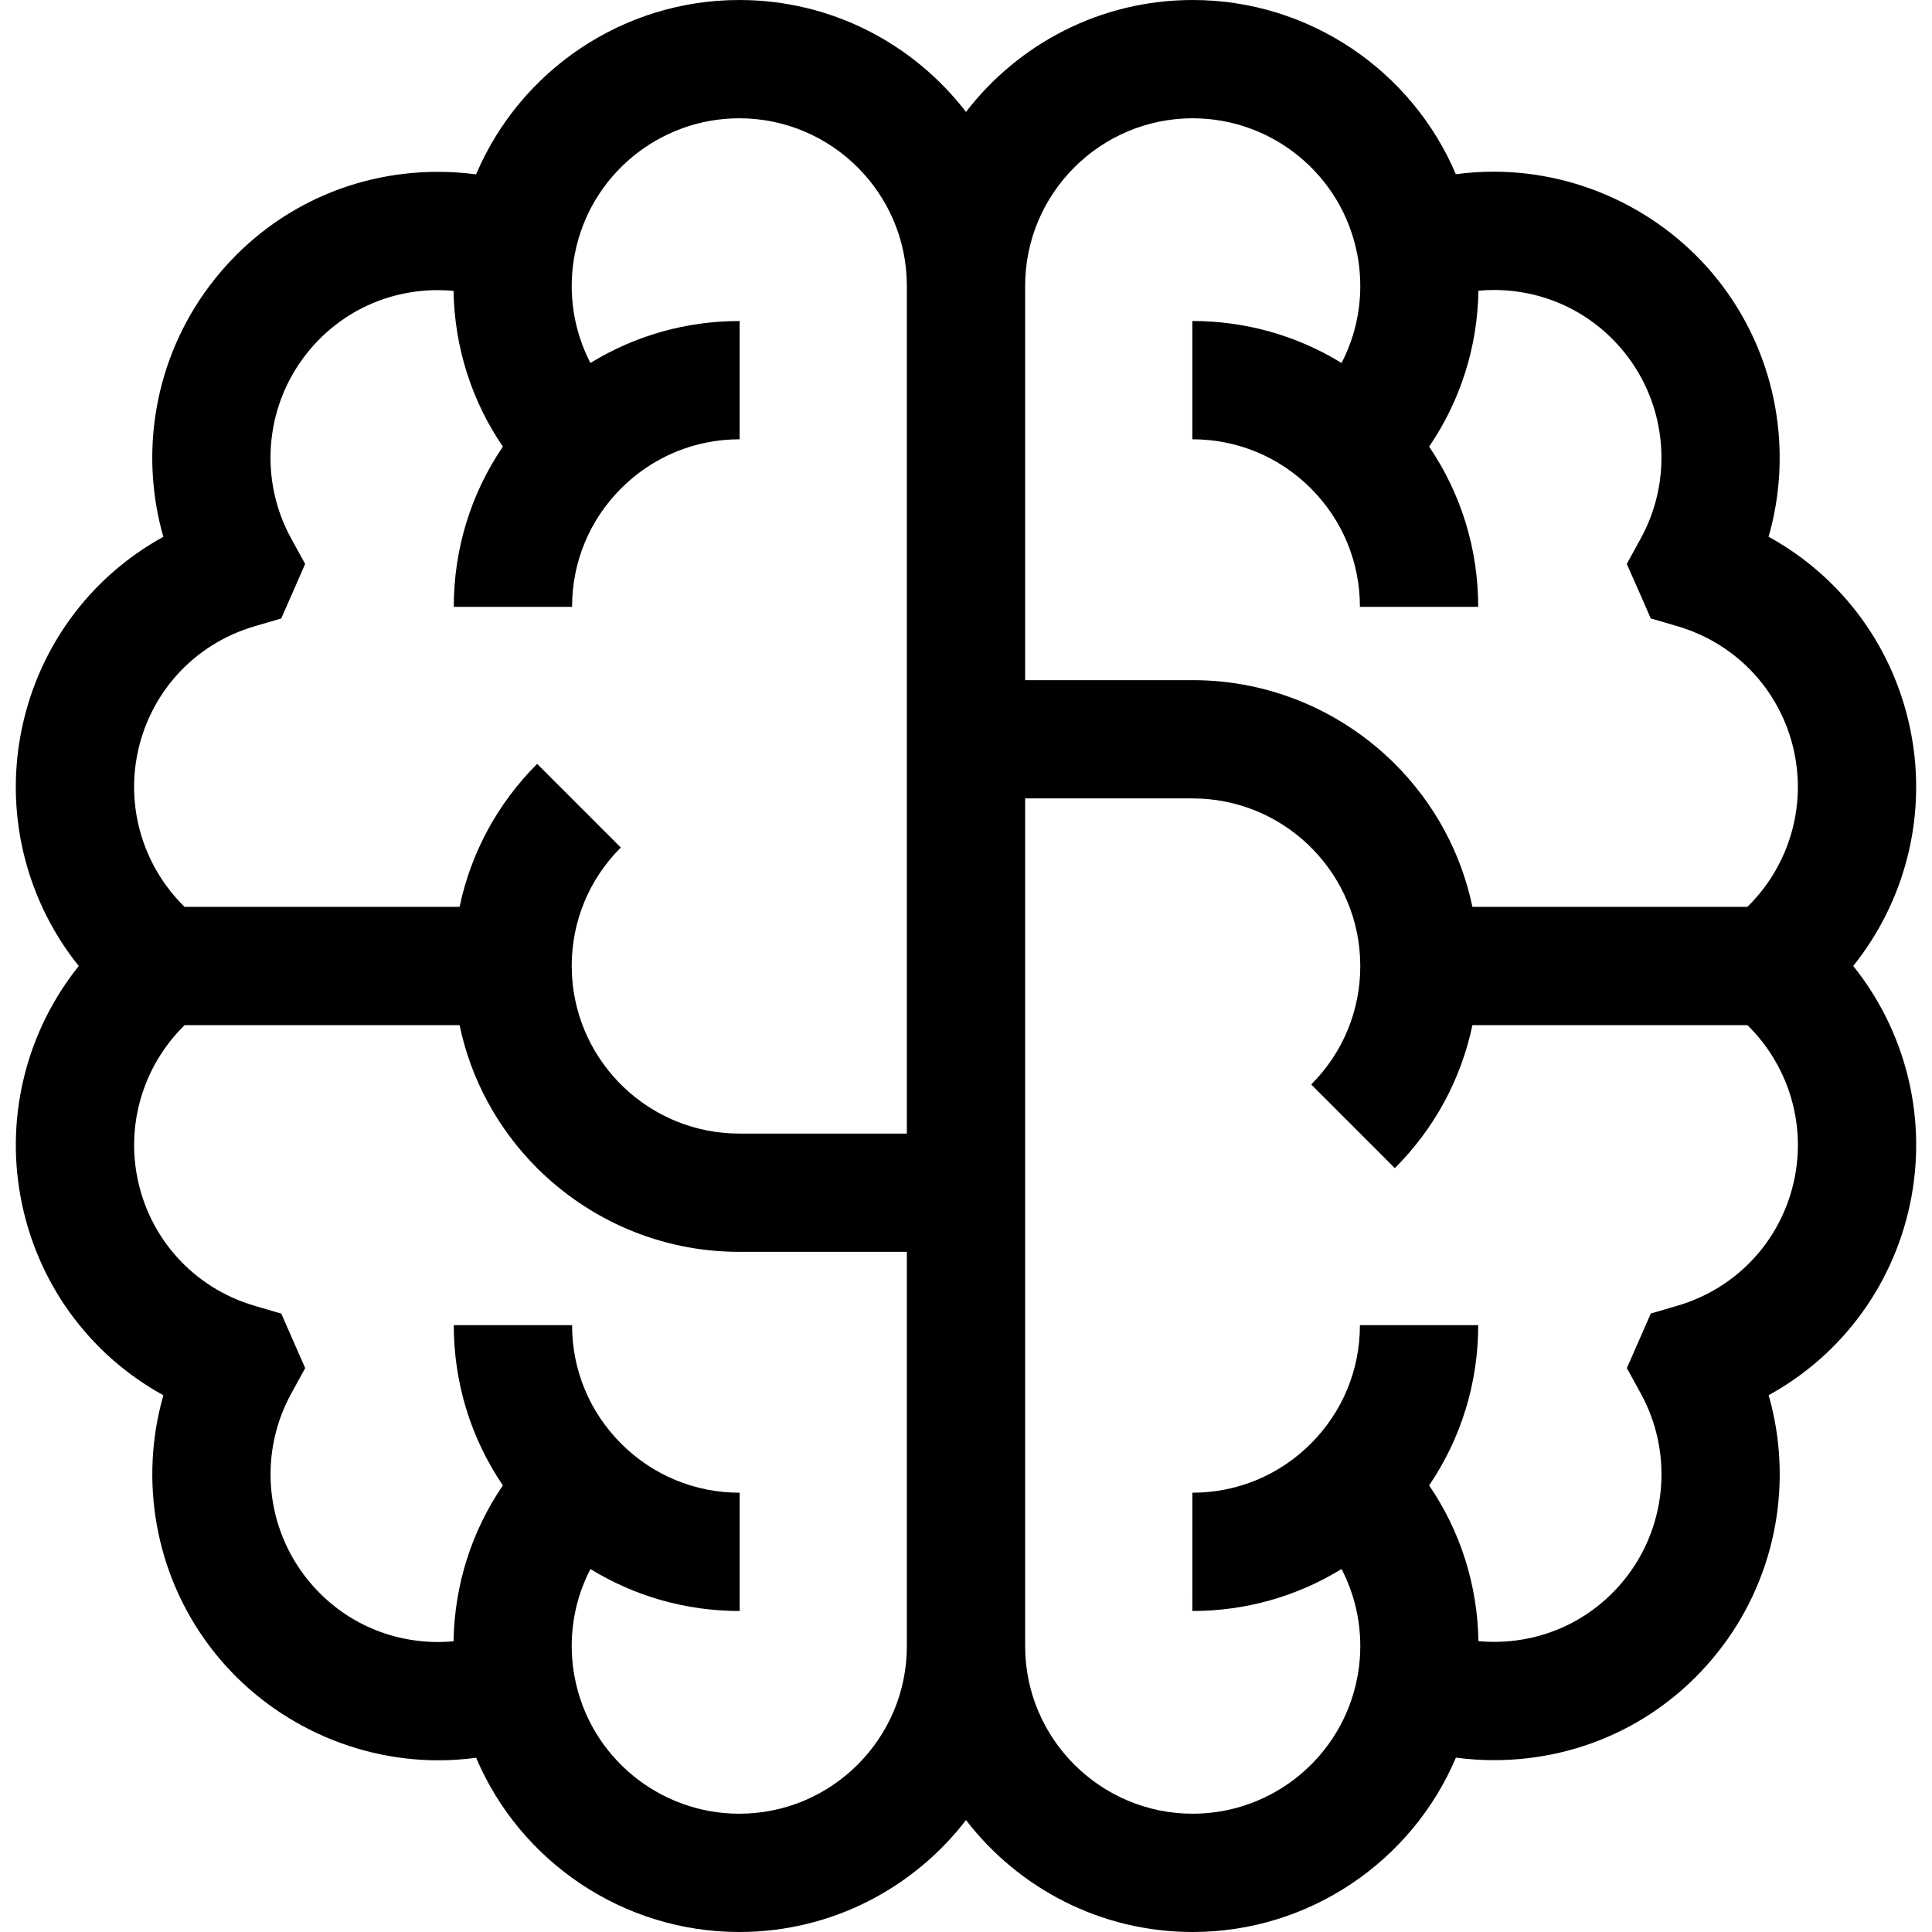
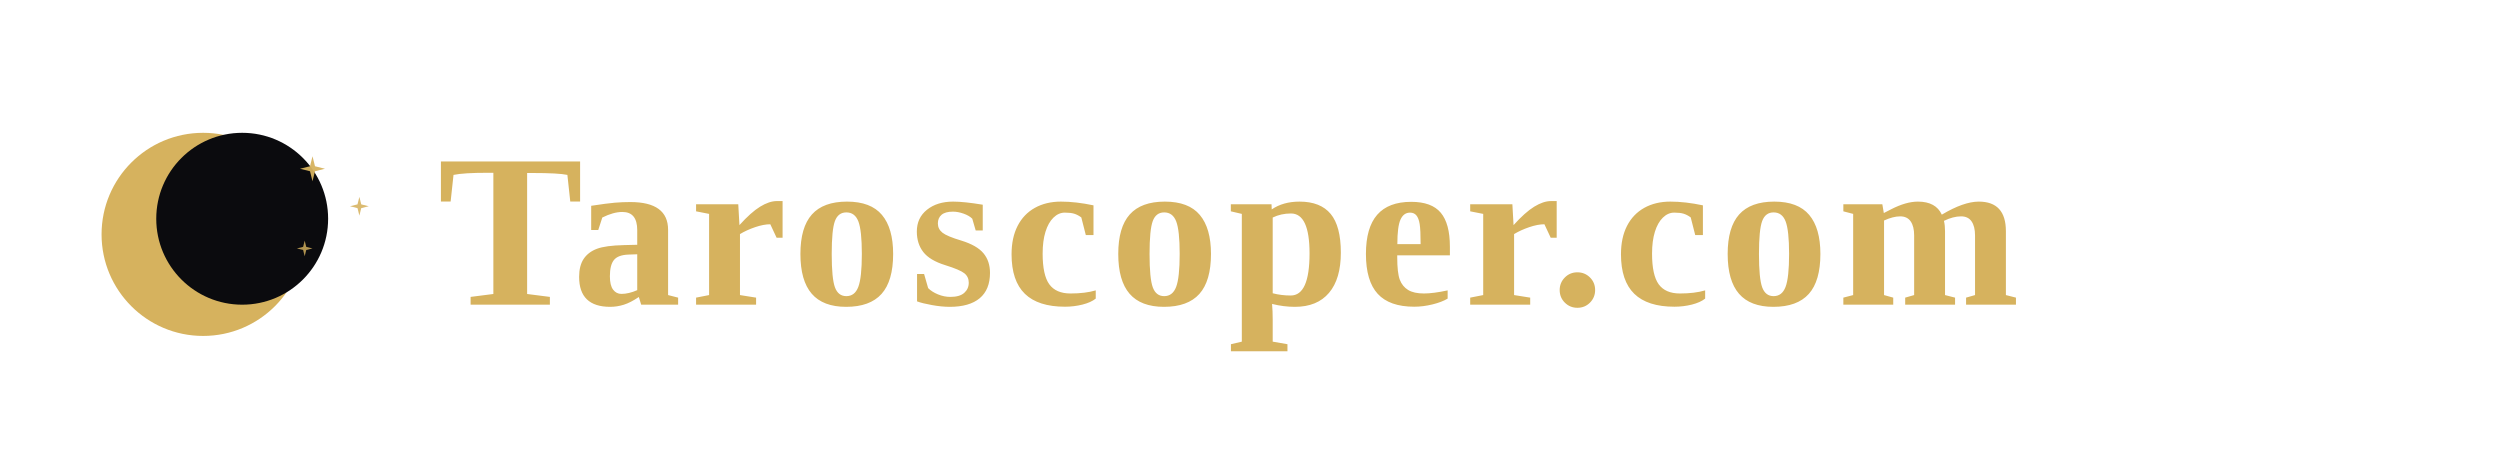
- <svg xmlns="http://www.w3.org/2000/svg" version="1.1" id="Layer_1" x="0px" y="0px" viewBox="0 0 490 490" style="enable-background:new 0 0 490 490;" xml:space="preserve">
-   <g id="XMLID_511_">
-     <g>
-       <path d="M470.025,244.991c12.987-16.198,18.582-37.435,14.796-58.317c-3.962-21.851-17.372-40.168-36.264-50.546    c6.181-21.546,2.122-45.188-11.654-63.562c-13.628-18.171-35.332-29.02-58.059-29.02c-3.224,0-6.431,0.215-9.607,0.642    C358.08,17.889,332.001,0,302.501,0c-23.396,0-44.237,11.137-57.502,28.389C231.734,11.137,210.893,0,187.497,0    c-29.513,0-55.602,17.905-66.751,44.224c-3.184-0.426-6.401-0.64-9.641-0.64c-23.068,0-44.221,10.571-58.034,29.006    c-13.766,18.374-17.82,42.014-11.641,63.557c-18.893,10.377-32.301,28.698-36.263,50.562c-3.777,20.877,1.822,42.106,14.806,58.3    C6.986,261.207,1.39,282.443,5.177,303.327c3.962,21.851,17.372,40.167,36.263,50.544c-6.181,21.547-2.122,45.189,11.654,63.563    c13.629,18.171,35.333,29.02,58.059,29.02c3.223,0,6.43-0.215,9.606-0.642c11.158,26.3,37.236,44.188,66.738,44.188    c23.395,0,44.236-11.137,57.502-28.389C258.264,478.863,279.105,490,302.501,490c29.514,0,55.603-17.905,66.751-44.224    c3.184,0.426,6.401,0.64,9.641,0.64c23.068,0,44.223-10.572,58.035-29.006c13.765-18.374,17.819-42.014,11.64-63.556    c18.894-10.378,32.301-28.699,36.265-50.563C488.608,282.414,483.009,261.185,470.025,244.991z M229.999,417.5    c0,23.435-19.067,42.5-42.502,42.5c-20.303,0-37.839-14.45-41.697-34.359l-0.204-1.052c-0.39-2.328-0.597-4.707-0.597-7.089    c0-6.921,1.652-13.585,4.753-19.555c11.278,6.928,24.273,10.643,37.843,10.642l-0.002-30c-11.353,0.001-22.026-4.42-30.054-12.448    c-8.026-8.026-12.447-18.697-12.448-30.049l-30,0.004c0.001,14.705,4.361,28.736,12.45,40.635    c-7.921,11.596-12.275,25.229-12.512,39.542c-1.286,0.119-2.578,0.183-3.875,0.183c-13.533,0-25.947-6.203-34.058-17.018    c-9.982-13.313-11.259-31.352-3.253-45.955l3.562-6.497l-6.065-13.821l-6.733-1.972c-15.561-4.557-27.021-17.284-29.91-33.216    c-2.529-13.949,2.101-28.156,12.13-37.975h69.731c2.855,13.641,9.588,26.178,19.671,36.263    c13.153,13.105,31.28,21.237,51.27,21.237h42.5V417.5z M229.999,287.5h-42.5c-22.631,0-41.183-17.782-42.429-40.108    c-0.004-0.074-0.012-0.147-0.016-0.222c-0.036-0.719-0.055-1.442-0.055-2.169c0-11.353,4.422-22.025,12.449-30.051l-21.212-21.215    C126.15,203.82,119.416,216.358,116.559,230h-69.75c-10.017-9.816-14.643-24.012-12.123-37.946    c2.889-15.94,14.35-28.672,29.91-33.227l6.735-1.971l6.063-13.821l-3.562-6.496c-8.005-14.603-6.731-32.644,3.246-45.96    c8.093-10.801,20.495-16.995,34.025-16.995c1.316,0,2.625,0.065,3.925,0.185c0.244,14.299,4.597,27.917,12.511,39.503    c-8.089,11.899-12.449,25.929-12.45,40.635l30,0.004c0.001-11.352,4.422-22.022,12.448-30.049    c8.028-8.027,18.7-12.448,30.051-12.448c0.003,0,0.005-30,0.005-30c-13.573,0-26.565,3.715-37.843,10.642    c-3.1-5.971-4.751-12.635-4.751-19.556c0-2.373,0.206-4.744,0.593-7.063l0.209-1.077C149.658,44.45,167.195,30,187.497,30    c23.435,0,42.502,19.065,42.502,42.5V287.5z M259.999,72.502c0-23.437,19.066-42.502,42.502-42.502    c20.303,0,37.839,14.45,41.698,34.36l0.201,1.039c0.391,2.332,0.599,4.715,0.599,7.101c0,6.921-1.651,13.585-4.753,19.555    c-11.278-6.927-24.273-10.643-37.843-10.642l0.002,30c11.353-0.001,22.025,4.42,30.054,12.449    c8.026,8.024,12.446,18.696,12.448,30.048l30-0.004c-0.002-14.706-4.362-28.737-12.45-40.635    c7.921-11.596,12.275-25.229,12.512-39.541c1.286-0.119,2.578-0.183,3.876-0.183c13.533,0,25.946,6.203,34.058,17.018    c9.981,13.313,11.259,31.352,3.253,45.955l-3.57,6.513l3.015,6.787l3.06,7.019l6.733,1.972    c15.561,4.557,27.021,17.284,29.909,33.217c2.53,13.948-2.1,28.156-12.131,37.974h-69.731    c-2.855-13.641-9.588-26.178-19.672-36.264c-13.154-13.104-31.28-21.236-51.27-21.236h-42.5V72.502z M455.311,297.945    c-2.89,15.941-14.35,28.673-29.909,33.228l-6.719,1.967l-6.072,13.841l3.553,6.48c8.006,14.603,6.731,32.644-3.245,45.96    c-8.094,10.802-20.495,16.996-34.026,16.995c-1.316,0-2.624-0.065-3.924-0.185c-0.244-14.298-4.598-27.917-12.511-39.502    c8.089-11.899,12.448-25.929,12.451-40.635l-30-0.004c-0.002,11.352-4.422,22.023-12.449,30.049    c-8.026,8.027-18.698,12.448-30.05,12.448c-0.003,0-0.005,30-0.005,30c13.573,0,26.566-3.715,37.843-10.642    c3.101,5.97,4.753,12.634,4.753,19.555c0,2.385-0.208,4.768-0.599,7.101l-0.202,1.041C340.34,445.55,322.803,460,302.501,460    c-23.436,0-42.502-19.065-42.502-42.5v-215h42.5c22.631,0,41.183,17.782,42.429,40.108c0.004,0.074,0.012,0.147,0.016,0.222    c0.036,0.719,0.055,1.442,0.055,2.169c0,11.353-4.421,22.025-12.449,30.051l21.211,21.215    c10.086-10.085,16.822-22.623,19.678-36.265h69.75C453.205,269.816,457.832,284.012,455.311,297.945z" />
-     </g>
-   </g>
-   <g>
- </g>
-   <g>
- </g>
-   <g>
- </g>
-   <g>
- </g>
-   <g>
- </g>
-   <g>
- </g>
-   <g>
- </g>
-   <g>
- </g>
-   <g>
- </g>
-   <g>
- </g>
-   <g>
- </g>
-   <g>
- </g>
-   <g>
- </g>
-   <g>
- </g>
-   <g>
- </g>
+ <svg xmlns="http://www.w3.org/2000/svg" viewBox="0 0 1600 300" width="100%" height="120" role="img" aria-label="Taroscoper.com" preserveAspectRatio="xMidYMid meet" style="display:block;text-rendering:geometricPrecision;shape-rendering:geometricPrecision">
+   <defs>
+     <linearGradient id="goldGrad" x1="0" y1="0" x2="0" y2="1">
+       <stop offset="0%" stop-color="#E7D8B2" />
+       <stop offset="55%" stop-color="#D6B25E" />
+       <stop offset="100%" stop-color="#B38535" />
+     </linearGradient>
+   </defs>
+   <circle cx="130" cy="150" r="65" fill="#D6B25E" />
+   <circle cx="155" cy="140" r="55" fill="#0b0b0e" />
+   <path d="M200 100 l1.6 6.4 6.4 1.6 -6.4 1.6 -1.6 6.4 -1.6 -6.4 -6.4 -1.6 6.4 -1.6z" fill="#D6B25E" opacity="0.95" />
+   <path d="M230 126 l1.2 4.8 4.8 1.2 -4.8 1.2 -1.2 4.8 -1.2 -4.8 -4.8 -1.2 4.8 -1.2z" fill="#D6B25E" opacity="0.88" />
+   <path d="M195 154 l1 4 4 1 -4 1 -1 4 -1 -4 -4 -1 4 -1z" fill="#D6B25E" opacity="0.82" />
+   <text x="280" y="195" fill="#D6B25E" font-size="140" font-weight="800" letter-spacing=".04em" font-family="Georgia, 'Times New Roman', serif">
+     Taroscoper.com
+   </text>
</svg>
